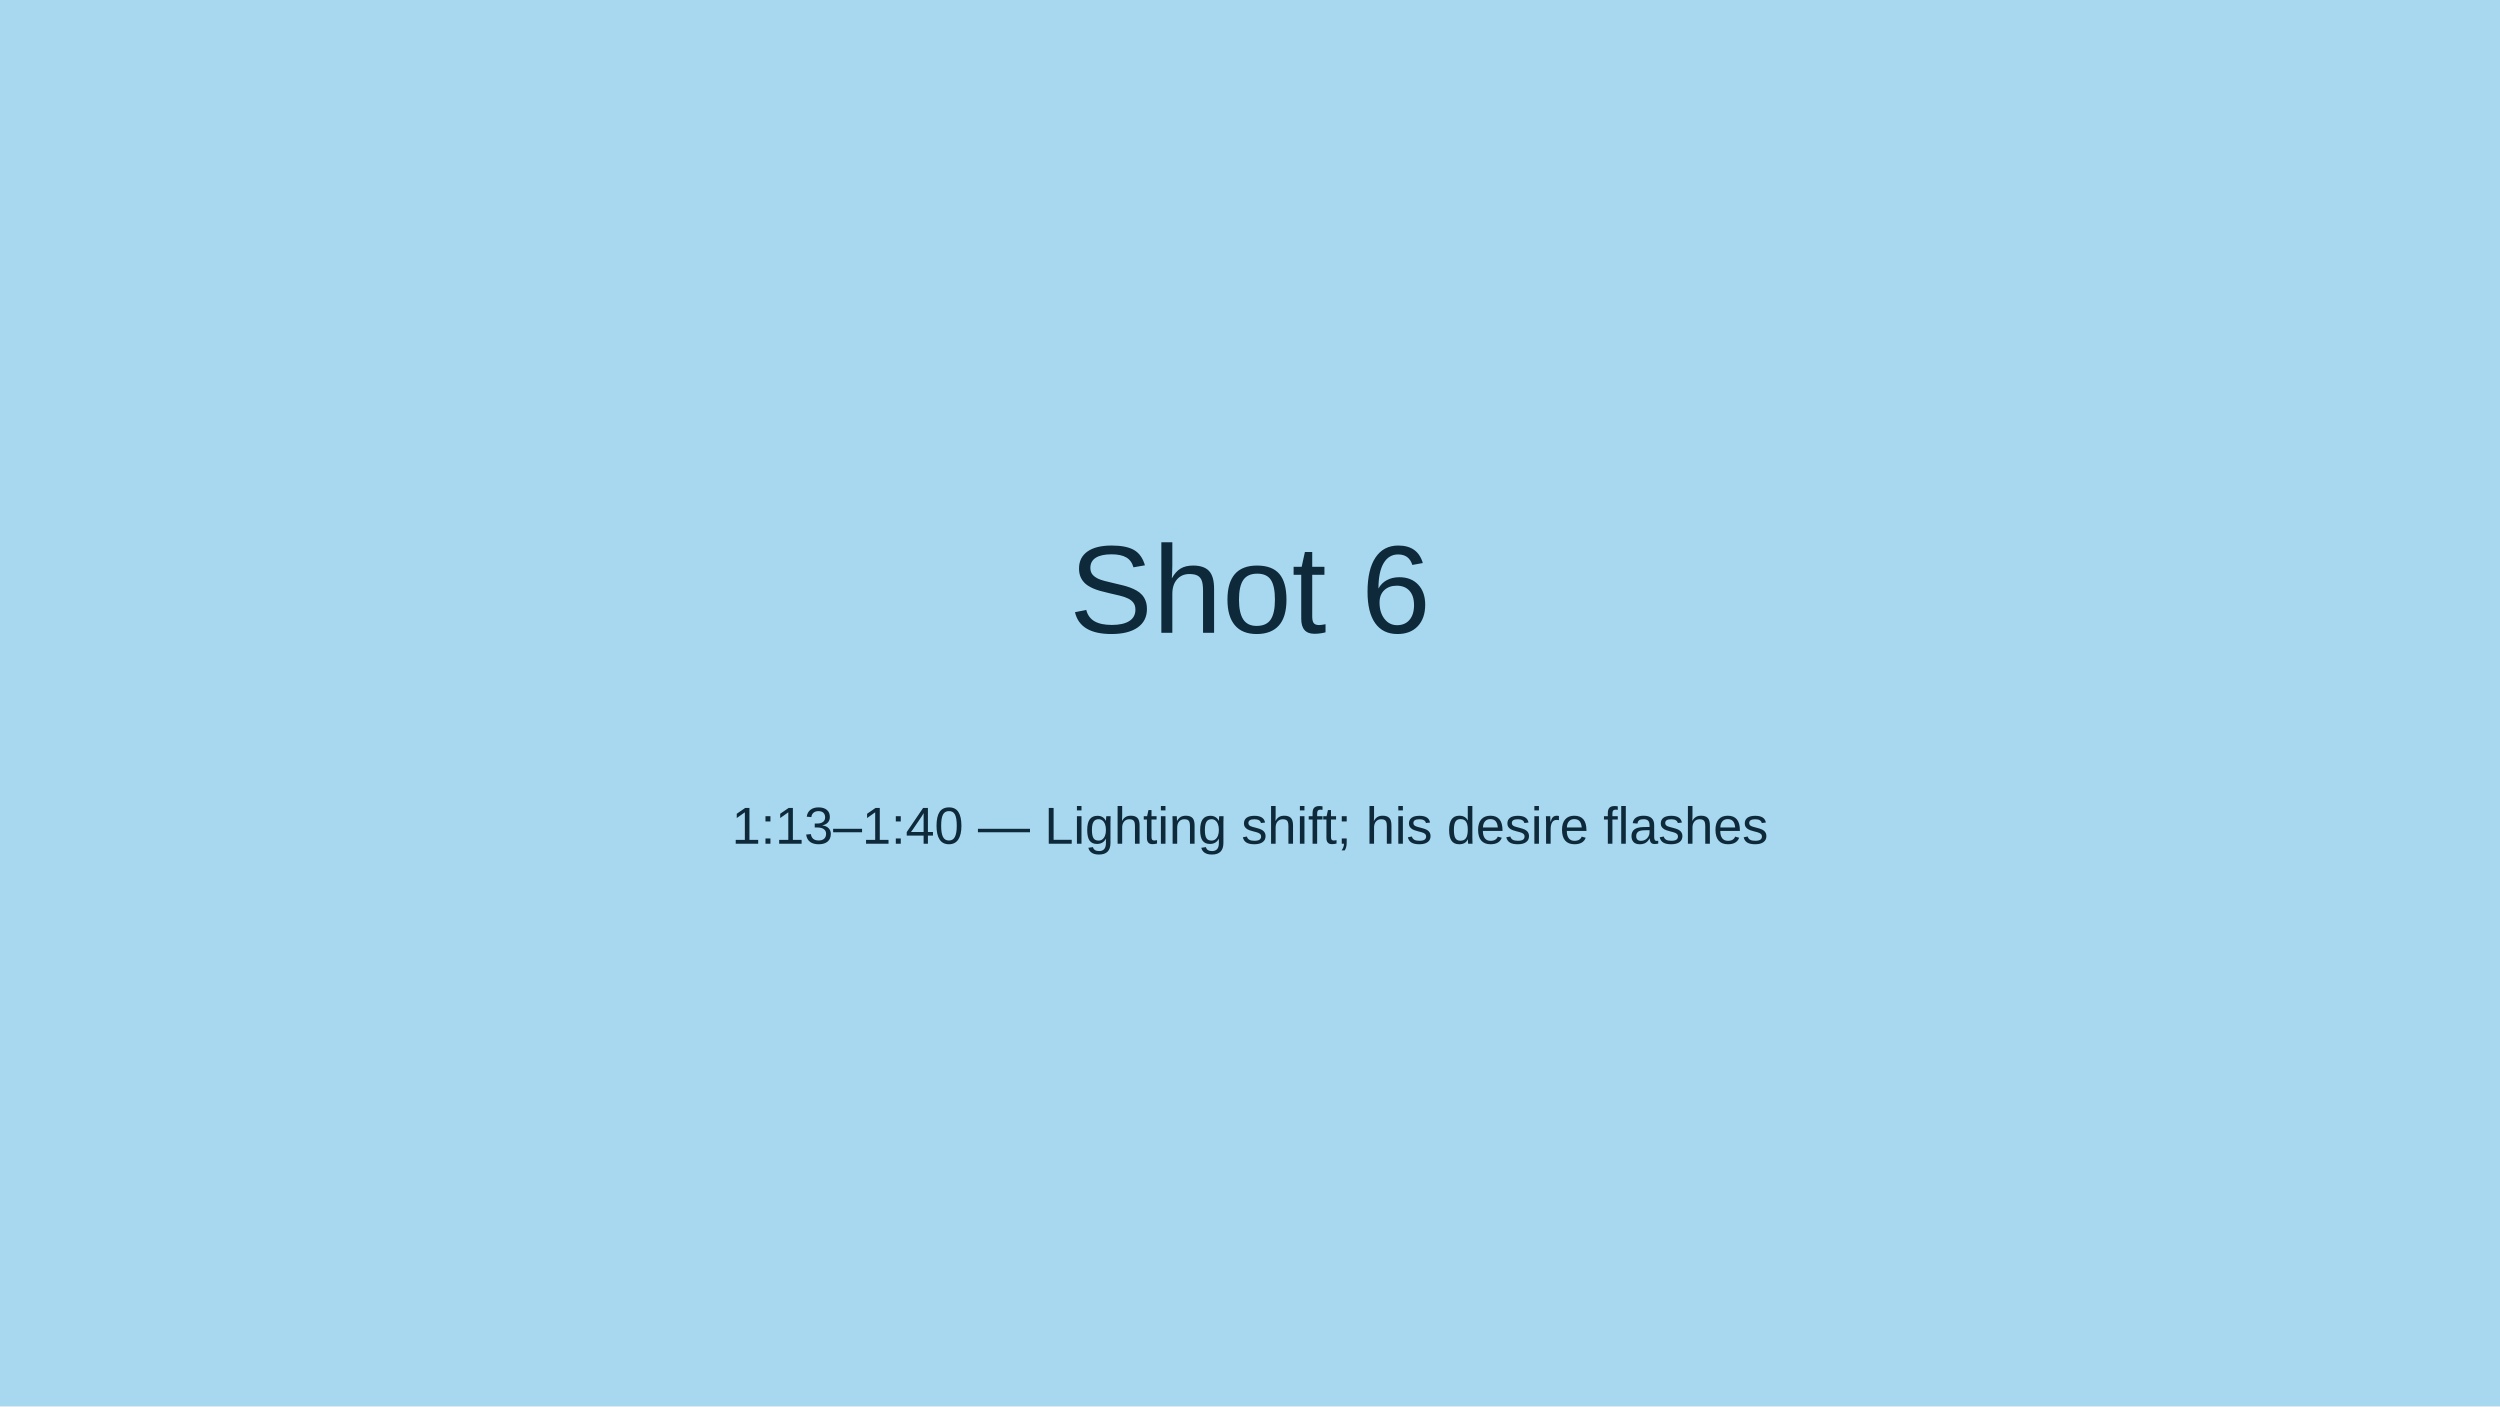
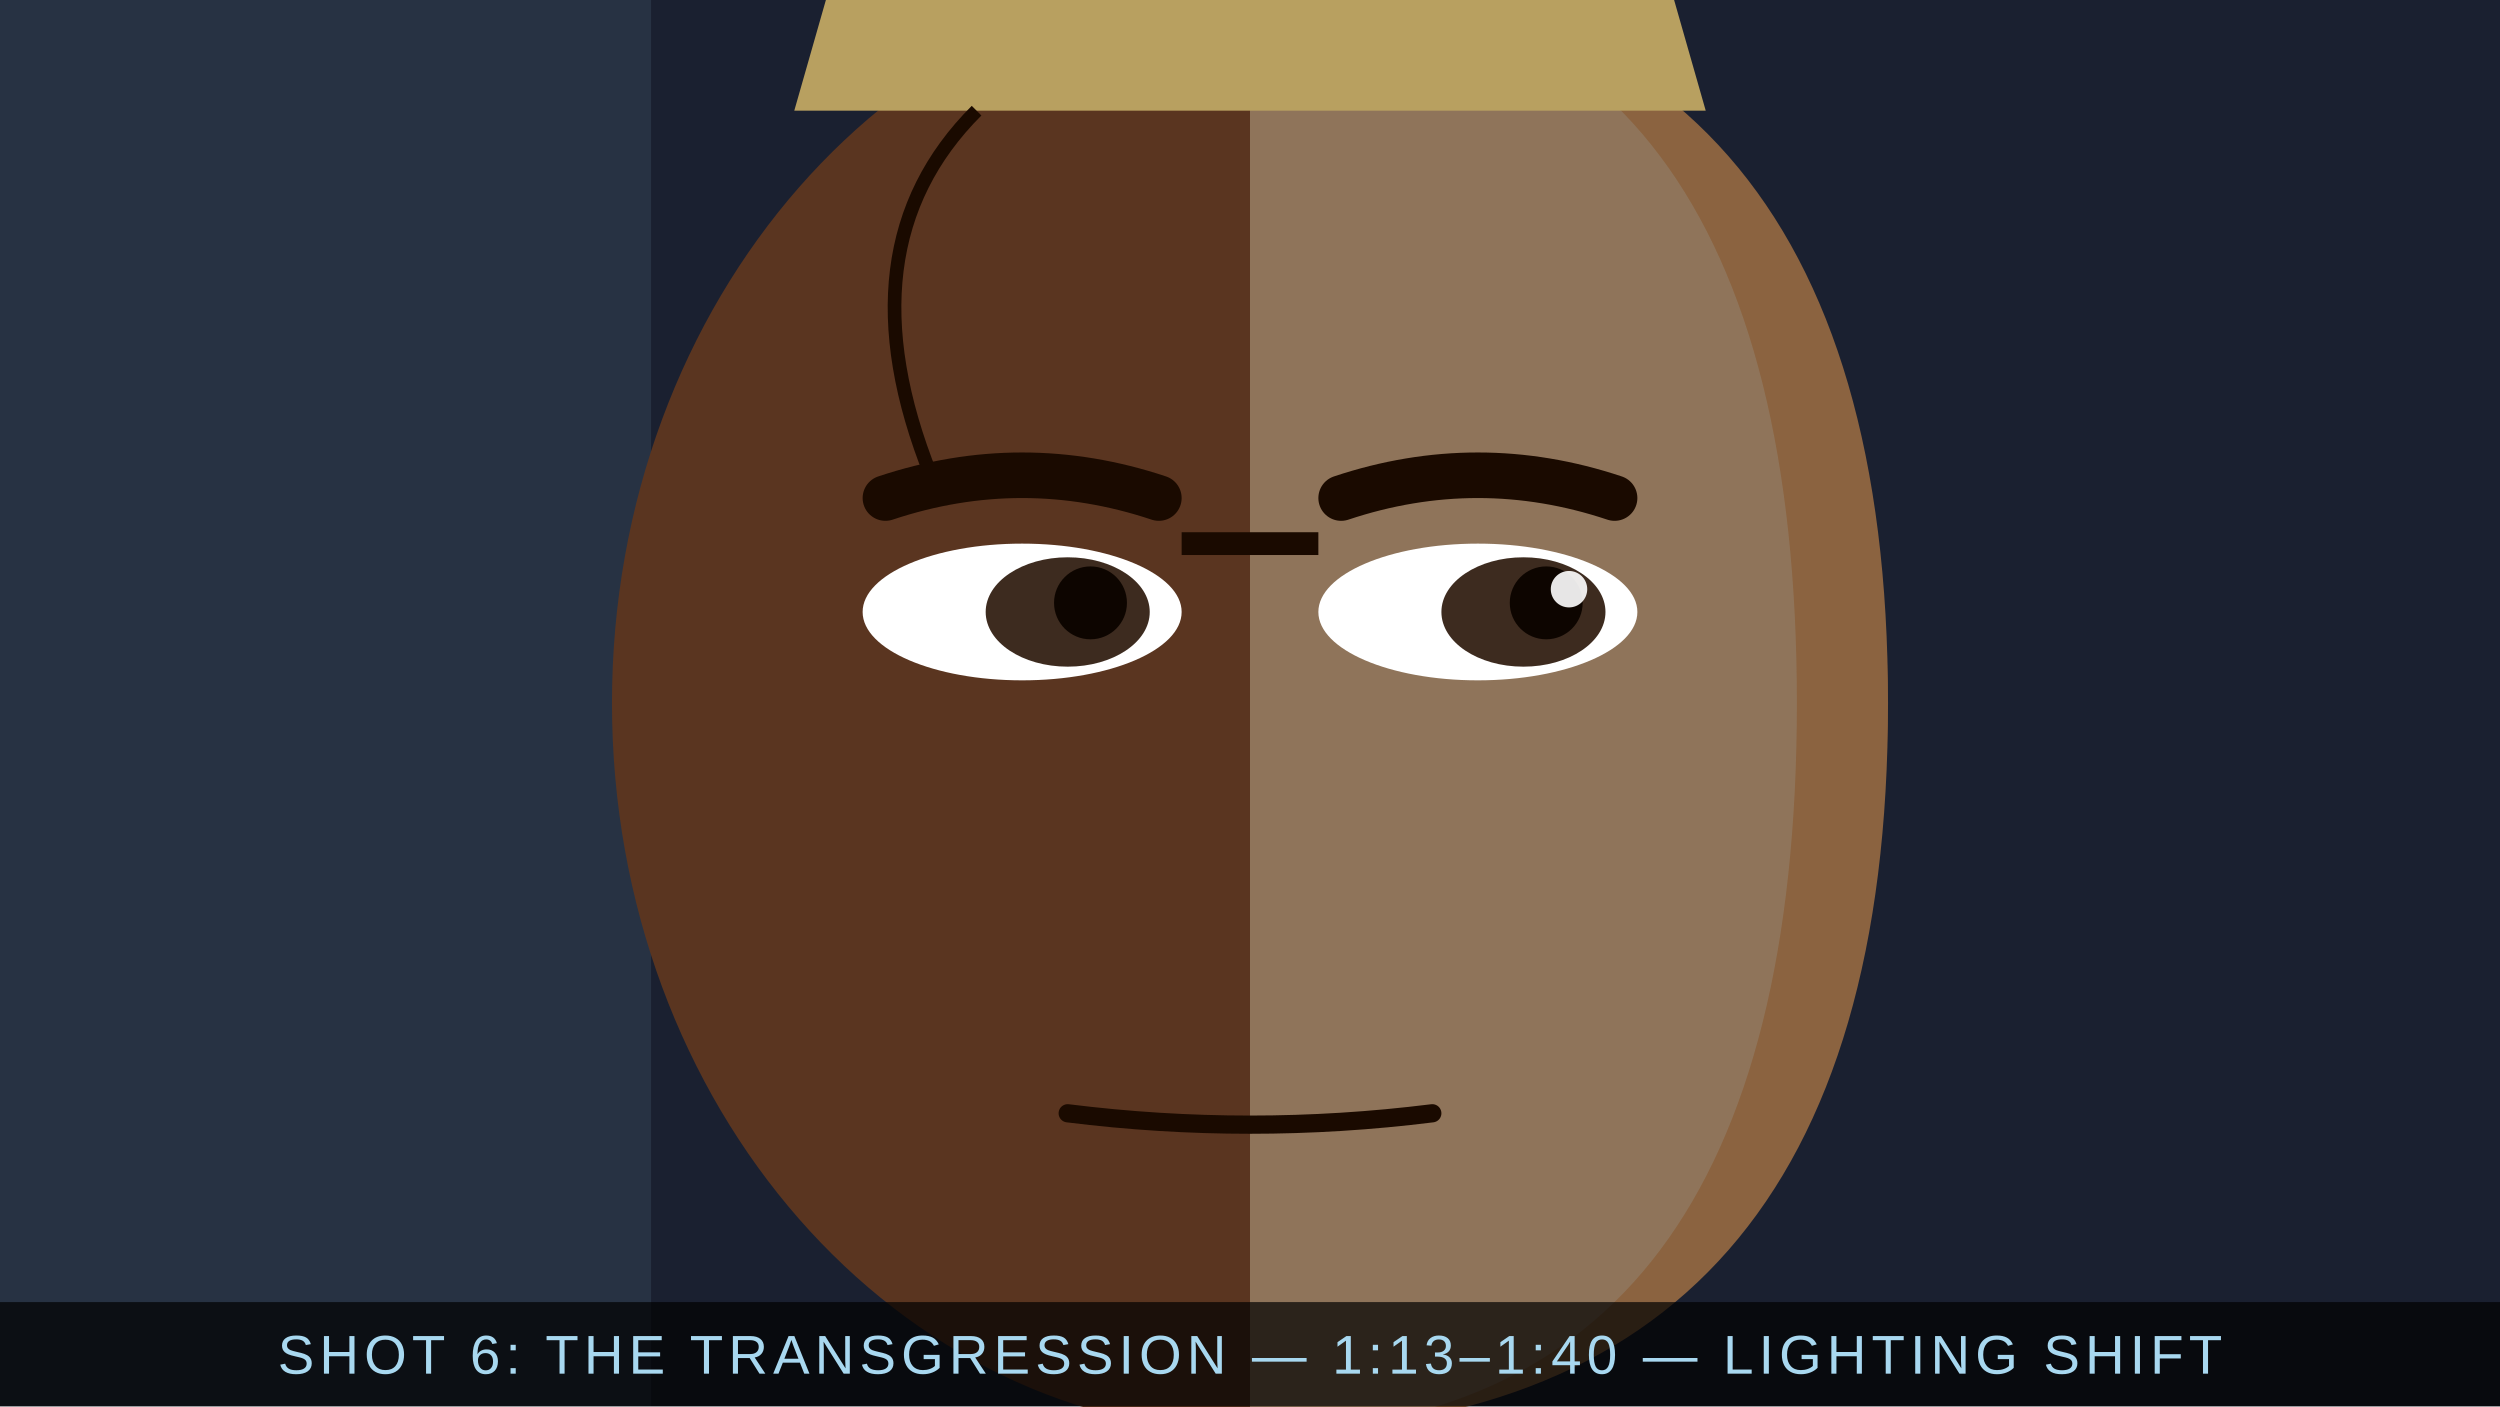
- <svg xmlns="http://www.w3.org/2000/svg" width="1920" height="1080">
-   <rect width="100%" height="100%" fill="#A8D8F0" />
-   <text x="50%" y="45%" font-family="Arial" font-size="96" fill="#0e2a3a" text-anchor="middle">Shot 6</text>
-   <text x="50%" y="60%" font-family="Arial" font-size="40" fill="#0e2a3a" text-anchor="middle">1:13–1:40 — Lighting shift; his desire flashes</text>
+ <svg xmlns="http://www.w3.org/2000/svg" width="1920" height="1080" viewBox="0 0 1920 1080">
+   <rect width="100%" height="100%" fill="#1A2030" />
+   <rect x="0" y="0" width="500" height="1080" fill="#A8D8F0" opacity="0.1" />
+   <g transform="translate(960, 540) scale(3.5)">
+     <ellipse cx="0" cy="0" rx="140" ry="160" fill="#5A3520" />
+     <path d="M0,-160 Q140,-160 140,0 Q140,160 0,160 Z" fill="#8B6340" />
+     <path d="M0,-160 Q120,-160 120,0 Q120,160 0,160 Z" fill="#A8D8F0" opacity="0.15" />
+     <path d="M-100,-130 L-80,-200 L0,-240 L80,-200 L100,-130 Z" fill="#B8A060" />
+     <path d="M-60,-130 Q-90,-100 -70,-50" stroke="#1A0A00" stroke-width="3" fill="none" />
+     <ellipse cx="50" cy="-20" rx="35" ry="15" fill="white" />
+     <ellipse cx="60" cy="-20" rx="18" ry="12" fill="#3D2B1F" />
+     <circle cx="65" cy="-22" r="8" fill="#0D0500" />
+     <circle cx="70" cy="-25" r="4" fill="white" opacity="0.9" />
+     <ellipse cx="-50" cy="-20" rx="35" ry="15" fill="white" />
+     <ellipse cx="-40" cy="-20" rx="18" ry="12" fill="#3D2B1F" />
+     <circle cx="-35" cy="-22" r="8" fill="#0D0500" />
+     <path d="M20,-45 Q50,-55 80,-45" stroke="#1A0A00" stroke-width="10" fill="none" stroke-linecap="round" />
+     <path d="M-80,-45 Q-50,-55 -20,-45" stroke="#1A0A00" stroke-width="10" fill="none" stroke-linecap="round" />
+     <path d="M-15,-35 L15,-35" stroke="#1A0A00" stroke-width="5" fill="none" />
+     <path d="M-40,90 Q0,95 40,90" stroke="#1A0A00" stroke-width="4" fill="none" stroke-linecap="round" />
+   </g>
+   <rect x="0" y="1000" width="1920" height="80" fill="#000" opacity="0.7" />
+   <text x="50%" y="1055" font-family="Arial, serif" font-size="42" fill="#A8D8F0" text-anchor="middle" letter-spacing="4">SHOT 6: THE TRANSGRESSION — 1:13–1:40 — LIGHTING SHIFT</text>
</svg>
